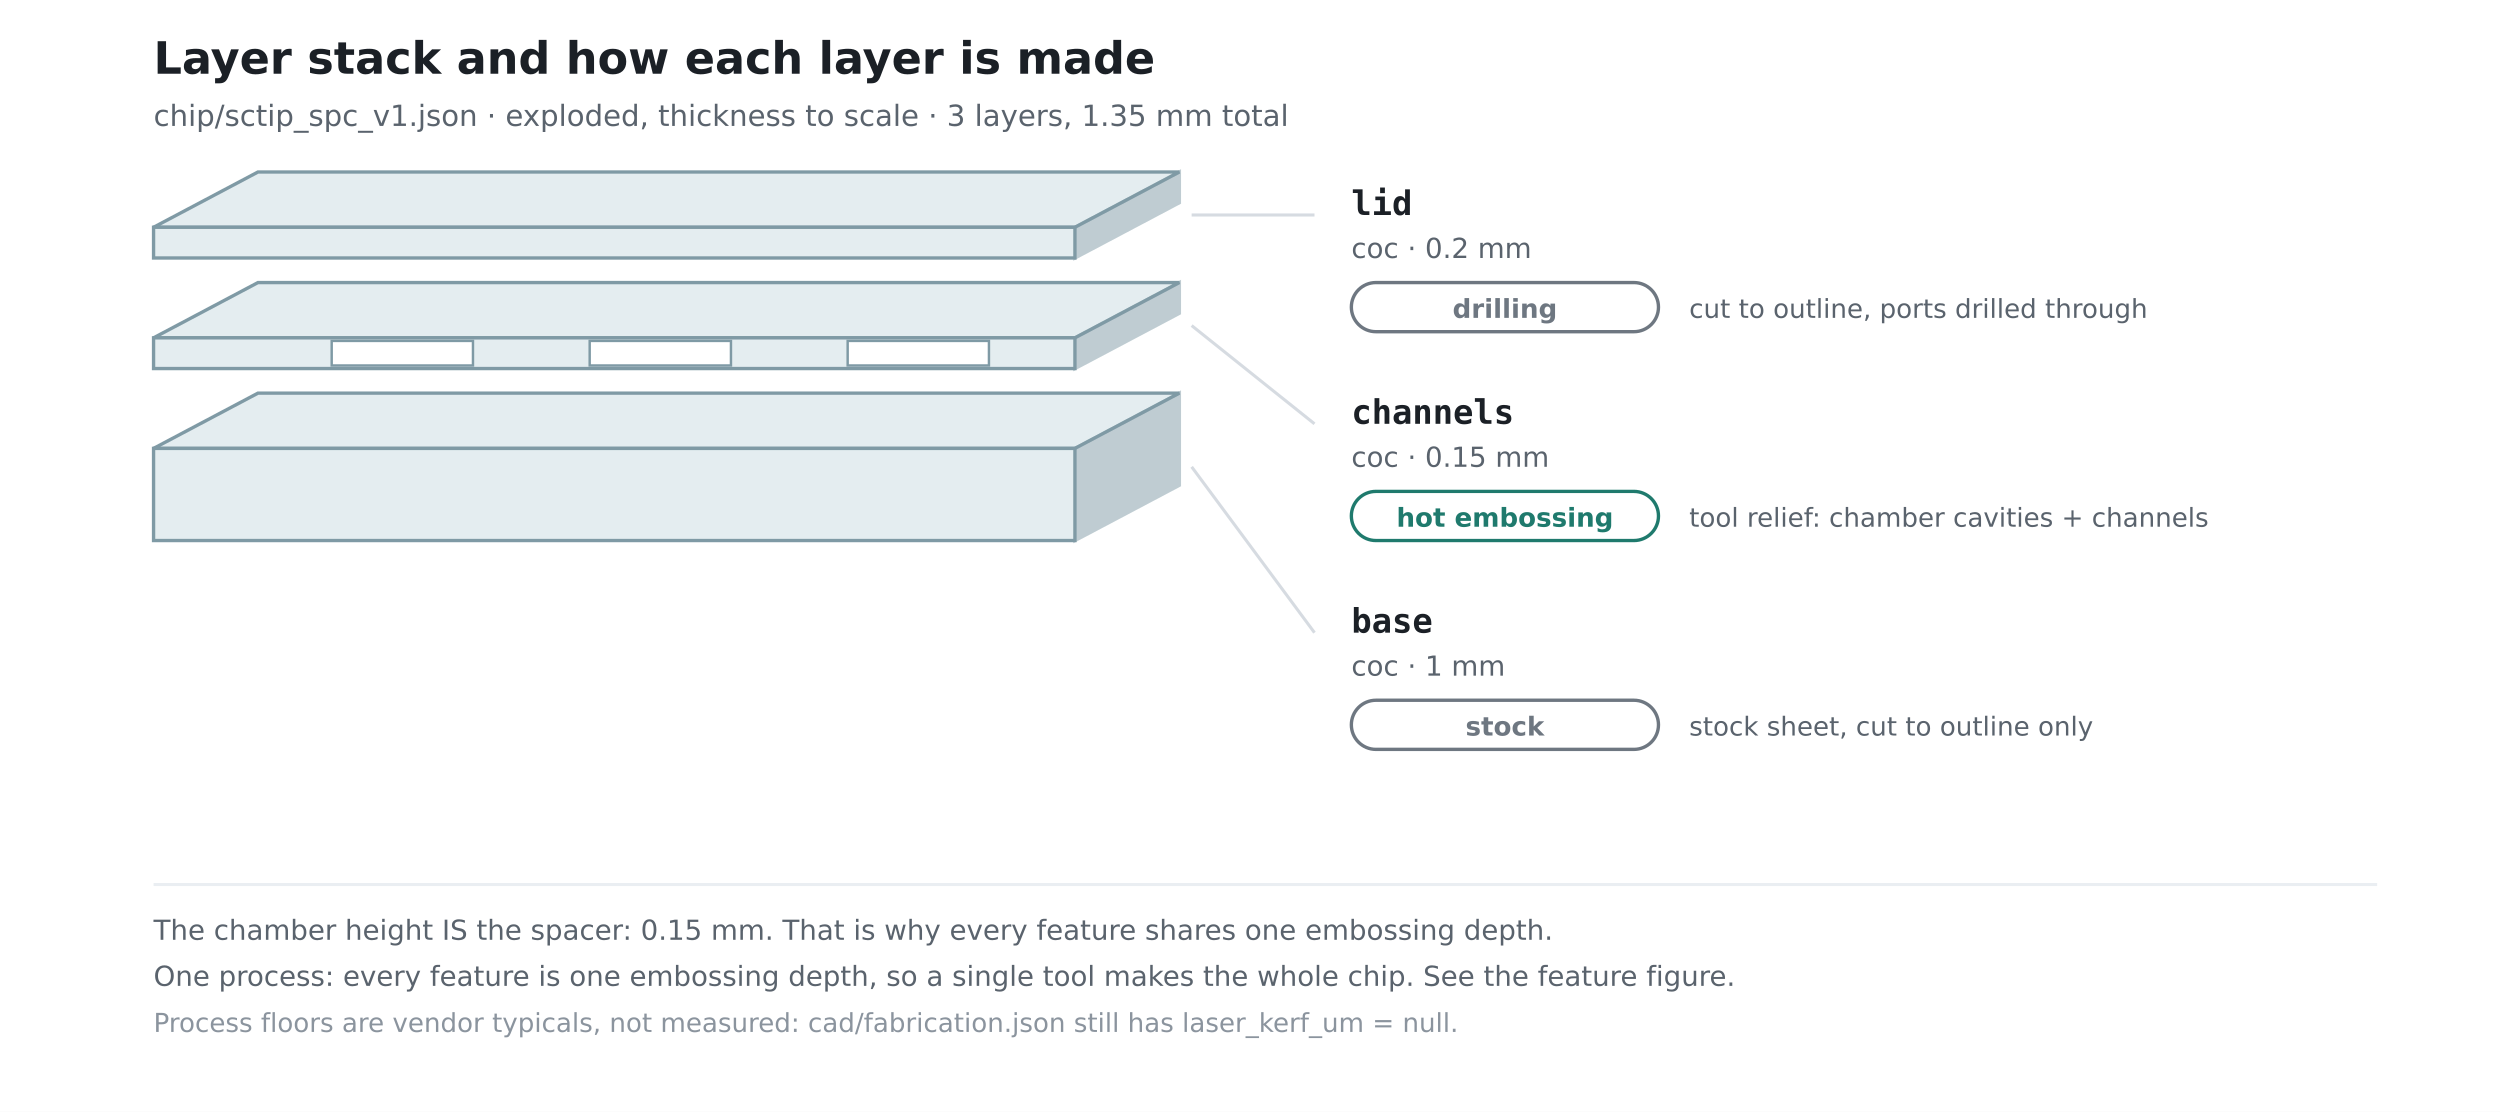
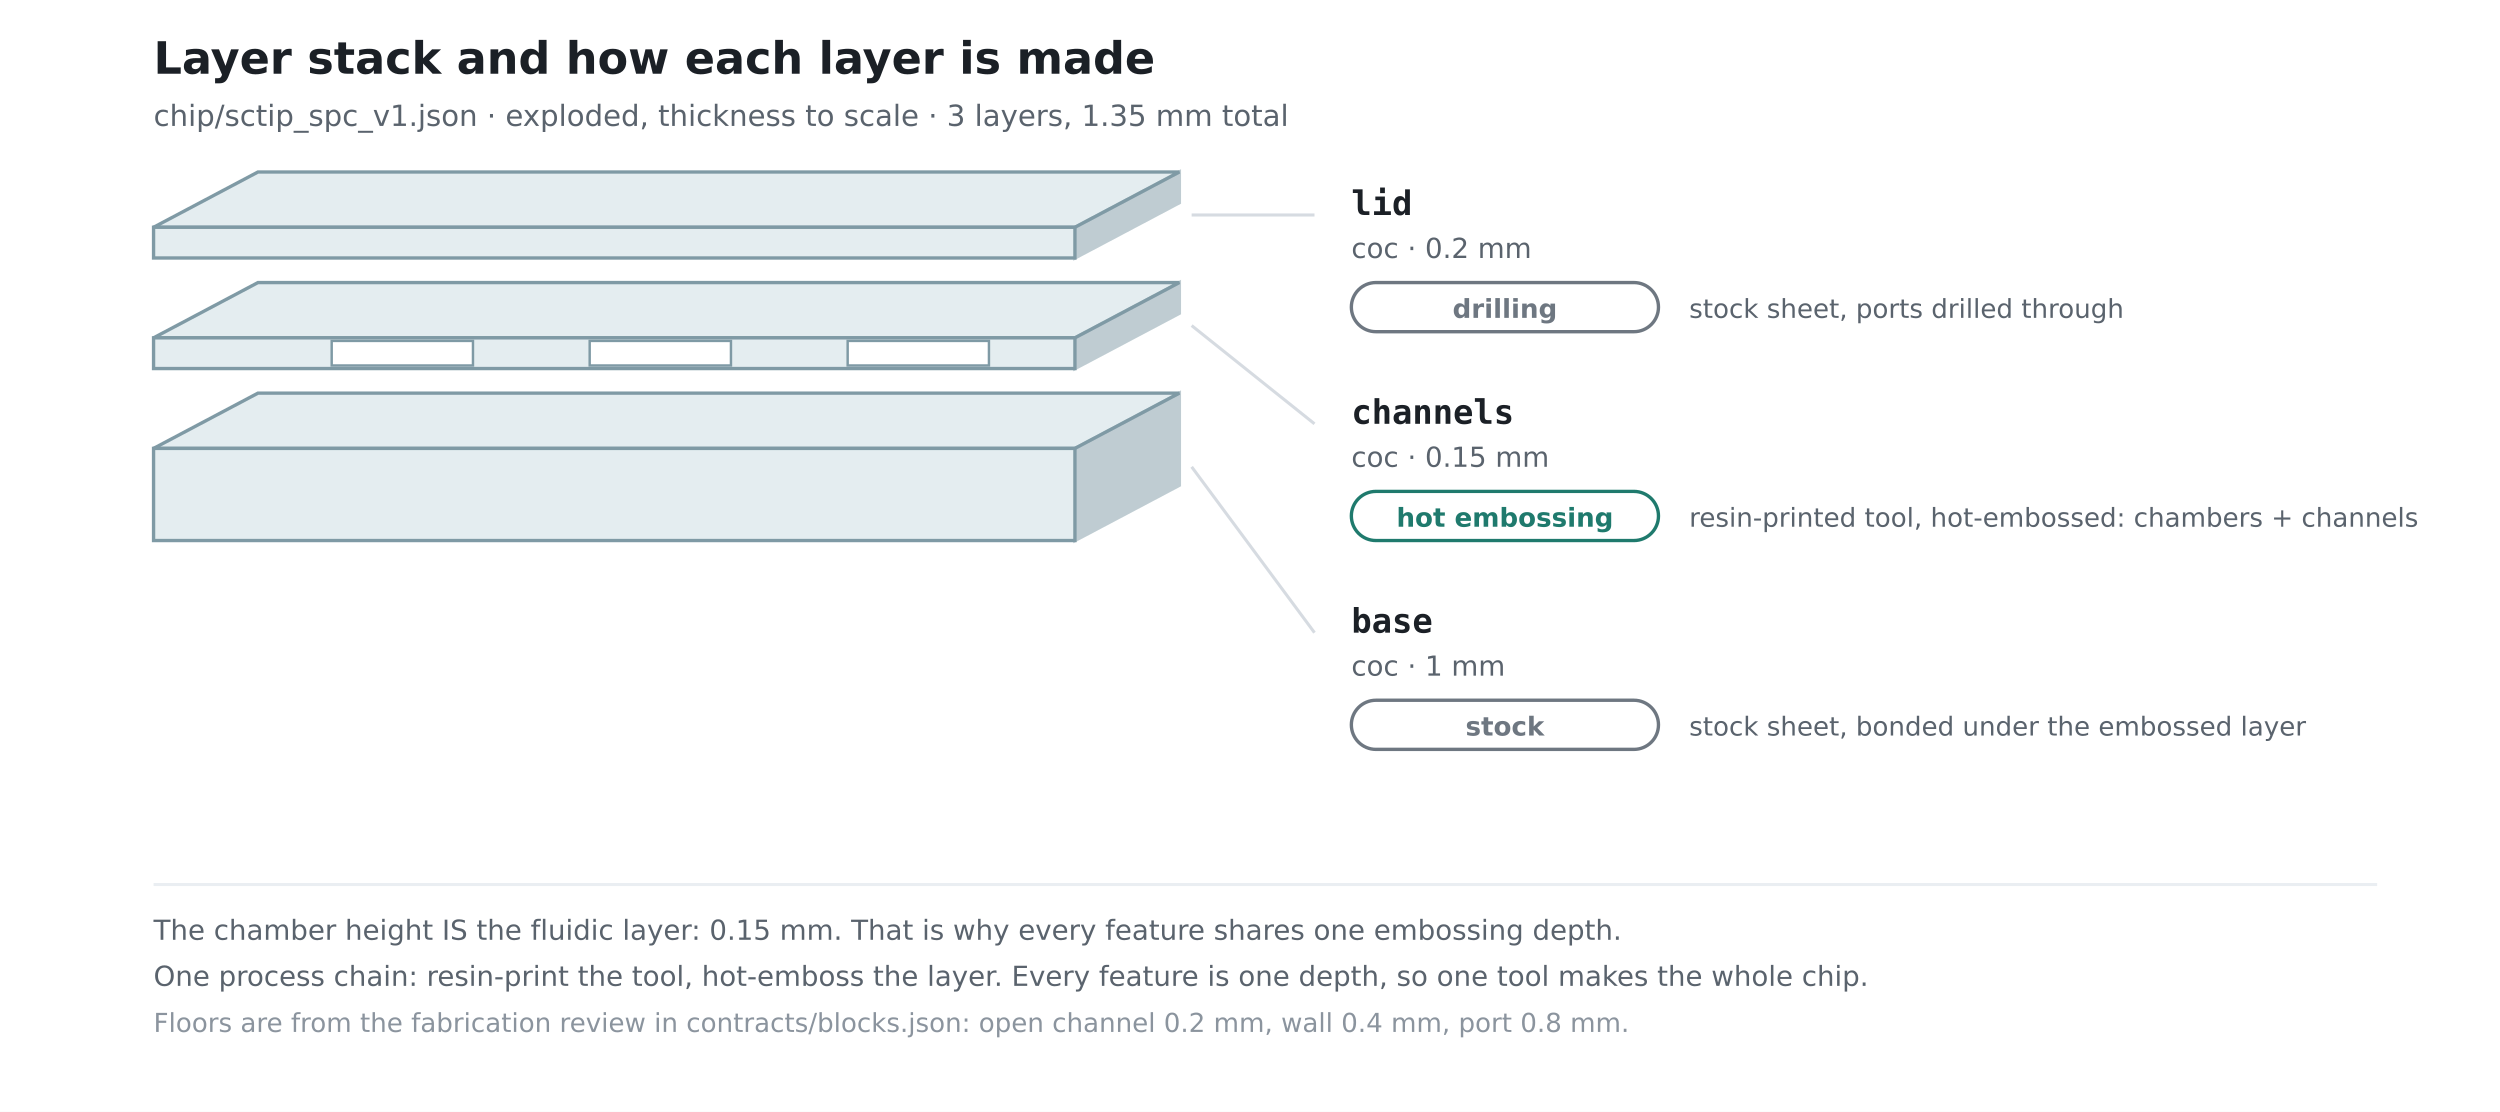
<svg xmlns="http://www.w3.org/2000/svg" width="814" height="362" viewBox="0 0 814 362" role="img" aria-label="sctip_spc_v1: layer stack and fabrication route">
  <rect width="814" height="362" fill="#ffffff" />
  <text x="50" y="24" font-family="DejaVu Sans, Helvetica, Arial, sans-serif" font-size="14.5" fill="#1b2026" text-anchor="start" font-weight="bold">Layer stack and how each layer is made</text>
  <text x="50" y="41" font-family="DejaVu Sans, Helvetica, Arial, sans-serif" font-size="9.5" fill="#5a636d" text-anchor="start">chip/sctip_spc_v1.json   ·   exploded, thickness to scale   ·   3 layers, 1.35 mm total</text>
  <line x1="388" y1="70" x2="428" y2="70" stroke="#d6dbe1" stroke-width="1" />
  <polygon points="50,74 84,56 384,56 350,74" fill="#e4edf0" stroke="#7f9aa5" stroke-width="1.1" />
  <polygon points="350,74 384,56 384,66 350,84" fill="#7f9aa5" stroke="#7f9aa5" stroke-width="1.1" opacity="0.5" />
  <rect x="50" y="74" width="300" height="10" fill="#e4edf0" stroke="#7f9aa5" stroke-width="1.1" />
  <text x="440" y="70" font-family="ui-monospace, SFMono-Regular, Menlo, monospace" font-size="11" fill="#1b2026" text-anchor="start" font-weight="bold">lid</text>
  <text x="440" y="84" font-family="DejaVu Sans, Helvetica, Arial, sans-serif" font-size="9" fill="#5a636d" text-anchor="start">coc   ·   0.2 mm</text>
  <rect x="440" y="92" width="100" height="16" fill="#ffffff" stroke="#6e7781" stroke-width="1.1" rx="8" />
  <text x="490" y="103.5" font-family="DejaVu Sans, Helvetica, Arial, sans-serif" font-size="8.5" fill="#6e7781" text-anchor="middle" font-weight="bold">drilling</text>
-   <text x="550" y="103.5" font-family="DejaVu Sans, Helvetica, Arial, sans-serif" font-size="8.5" fill="#5a636d" text-anchor="start">cut to outline, ports drilled through</text>
+   <text x="550" y="103.5" font-family="DejaVu Sans, Helvetica, Arial, sans-serif" font-size="8.5" fill="#5a636d" text-anchor="start">stock sheet, ports drilled through</text>
  <line x1="388" y1="106" x2="428" y2="138" stroke="#d6dbe1" stroke-width="1" />
  <polygon points="50,110 84,92 384,92 350,110" fill="#e4edf0" stroke="#7f9aa5" stroke-width="1.1" />
  <polygon points="350,110 384,92 384,102 350,120" fill="#7f9aa5" stroke="#7f9aa5" stroke-width="1.1" opacity="0.5" />
  <rect x="50" y="110" width="300" height="10" fill="#e4edf0" stroke="#7f9aa5" stroke-width="1.1" />
  <rect x="108" y="111" width="46" height="8" fill="#ffffff" stroke="#7f9aa5" stroke-width="0.8" />
  <rect x="192" y="111" width="46" height="8" fill="#ffffff" stroke="#7f9aa5" stroke-width="0.8" />
  <rect x="276" y="111" width="46" height="8" fill="#ffffff" stroke="#7f9aa5" stroke-width="0.8" />
  <text x="440" y="138" font-family="ui-monospace, SFMono-Regular, Menlo, monospace" font-size="11" fill="#1b2026" text-anchor="start" font-weight="bold">channels</text>
  <text x="440" y="152" font-family="DejaVu Sans, Helvetica, Arial, sans-serif" font-size="9" fill="#5a636d" text-anchor="start">coc   ·   0.15 mm</text>
  <rect x="440" y="160" width="100" height="16" fill="#ffffff" stroke="#1f7a6d" stroke-width="1.1" rx="8" />
  <text x="490" y="171.5" font-family="DejaVu Sans, Helvetica, Arial, sans-serif" font-size="8.5" fill="#1f7a6d" text-anchor="middle" font-weight="bold">hot embossing</text>
-   <text x="550" y="171.5" font-family="DejaVu Sans, Helvetica, Arial, sans-serif" font-size="8.5" fill="#5a636d" text-anchor="start">tool relief: chamber cavities + channels</text>
+   <text x="550" y="171.5" font-family="DejaVu Sans, Helvetica, Arial, sans-serif" font-size="8.5" fill="#5a636d" text-anchor="start">resin-printed tool, hot-embossed: chambers + channels</text>
  <line x1="388" y1="152" x2="428" y2="206" stroke="#d6dbe1" stroke-width="1" />
  <polygon points="50,146 84,128 384,128 350,146" fill="#e4edf0" stroke="#7f9aa5" stroke-width="1.1" />
  <polygon points="350,146 384,128 384,158 350,176" fill="#7f9aa5" stroke="#7f9aa5" stroke-width="1.1" opacity="0.5" />
  <rect x="50" y="146" width="300" height="30" fill="#e4edf0" stroke="#7f9aa5" stroke-width="1.1" />
  <text x="440" y="206" font-family="ui-monospace, SFMono-Regular, Menlo, monospace" font-size="11" fill="#1b2026" text-anchor="start" font-weight="bold">base</text>
  <text x="440" y="220" font-family="DejaVu Sans, Helvetica, Arial, sans-serif" font-size="9" fill="#5a636d" text-anchor="start">coc   ·   1 mm</text>
  <rect x="440" y="228" width="100" height="16" fill="#ffffff" stroke="#6e7781" stroke-width="1.1" rx="8" />
  <text x="490" y="239.5" font-family="DejaVu Sans, Helvetica, Arial, sans-serif" font-size="8.5" fill="#6e7781" text-anchor="middle" font-weight="bold">stock</text>
-   <text x="550" y="239.5" font-family="DejaVu Sans, Helvetica, Arial, sans-serif" font-size="8.5" fill="#5a636d" text-anchor="start">stock sheet, cut to outline only</text>
+   <text x="550" y="239.5" font-family="DejaVu Sans, Helvetica, Arial, sans-serif" font-size="8.5" fill="#5a636d" text-anchor="start">stock sheet, bonded under the embossed layer</text>
  <line x1="50" y1="288" x2="774" y2="288" stroke="#eaeef2" stroke-width="1" />
-   <text x="50" y="306" font-family="DejaVu Sans, Helvetica, Arial, sans-serif" font-size="9" fill="#5a636d" text-anchor="start">The chamber height IS the spacer: 0.15 mm. That is why every feature shares one embossing depth.</text>
-   <text x="50" y="321" font-family="DejaVu Sans, Helvetica, Arial, sans-serif" font-size="9" fill="#5a636d" text-anchor="start">One process: every feature is one embossing depth, so a single tool makes the whole chip. See the feature figure.</text>
-   <text x="50" y="336" font-family="DejaVu Sans, Helvetica, Arial, sans-serif" font-size="8.5" fill="#8b949e" text-anchor="start">Process floors are vendor typicals, not measured: cad/fabrication.json still has laser_kerf_um = null.</text>
+   <text x="50" y="306" font-family="DejaVu Sans, Helvetica, Arial, sans-serif" font-size="9" fill="#5a636d" text-anchor="start">The chamber height IS the fluidic layer: 0.15 mm. That is why every feature shares one embossing depth.</text>
+   <text x="50" y="321" font-family="DejaVu Sans, Helvetica, Arial, sans-serif" font-size="9" fill="#5a636d" text-anchor="start">One process chain: resin-print the tool, hot-emboss the layer. Every feature is one depth, so one tool makes the whole chip.</text>
+   <text x="50" y="336" font-family="DejaVu Sans, Helvetica, Arial, sans-serif" font-size="8.5" fill="#8b949e" text-anchor="start">Floors are from the fabrication review in contracts/blocks.json: open channel 0.2 mm, wall 0.4 mm, port 0.8 mm.</text>
</svg>
